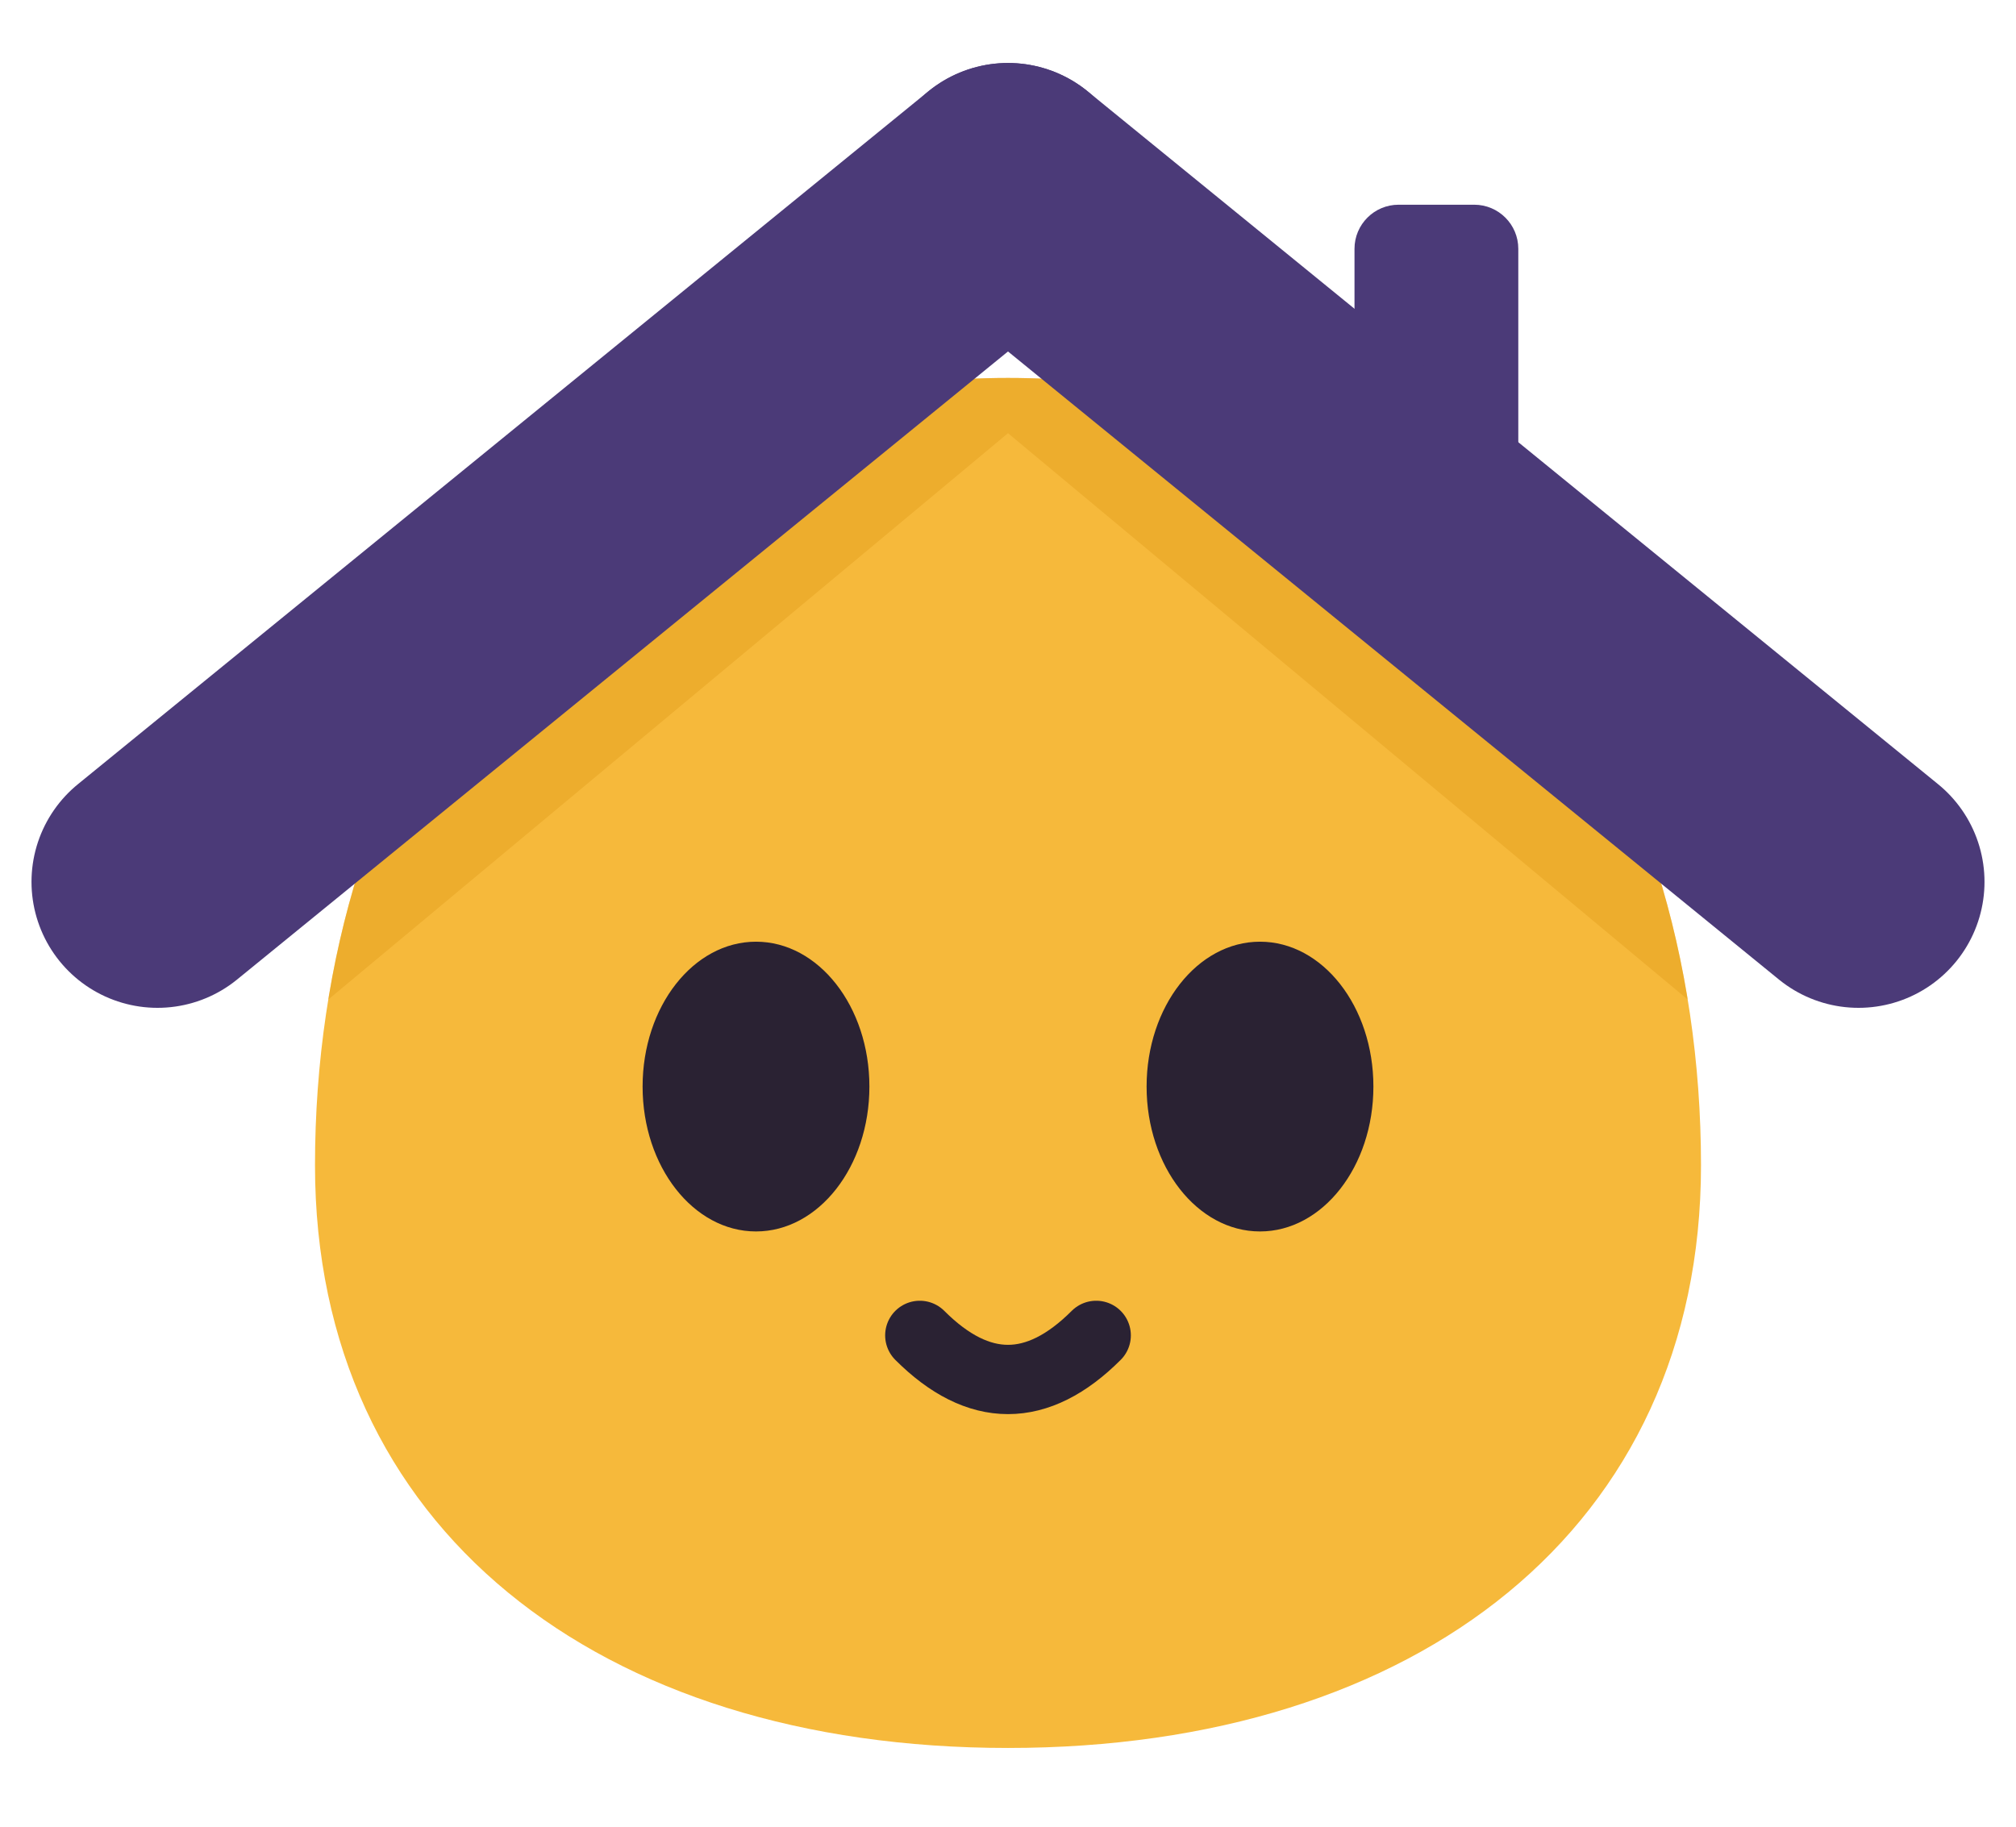
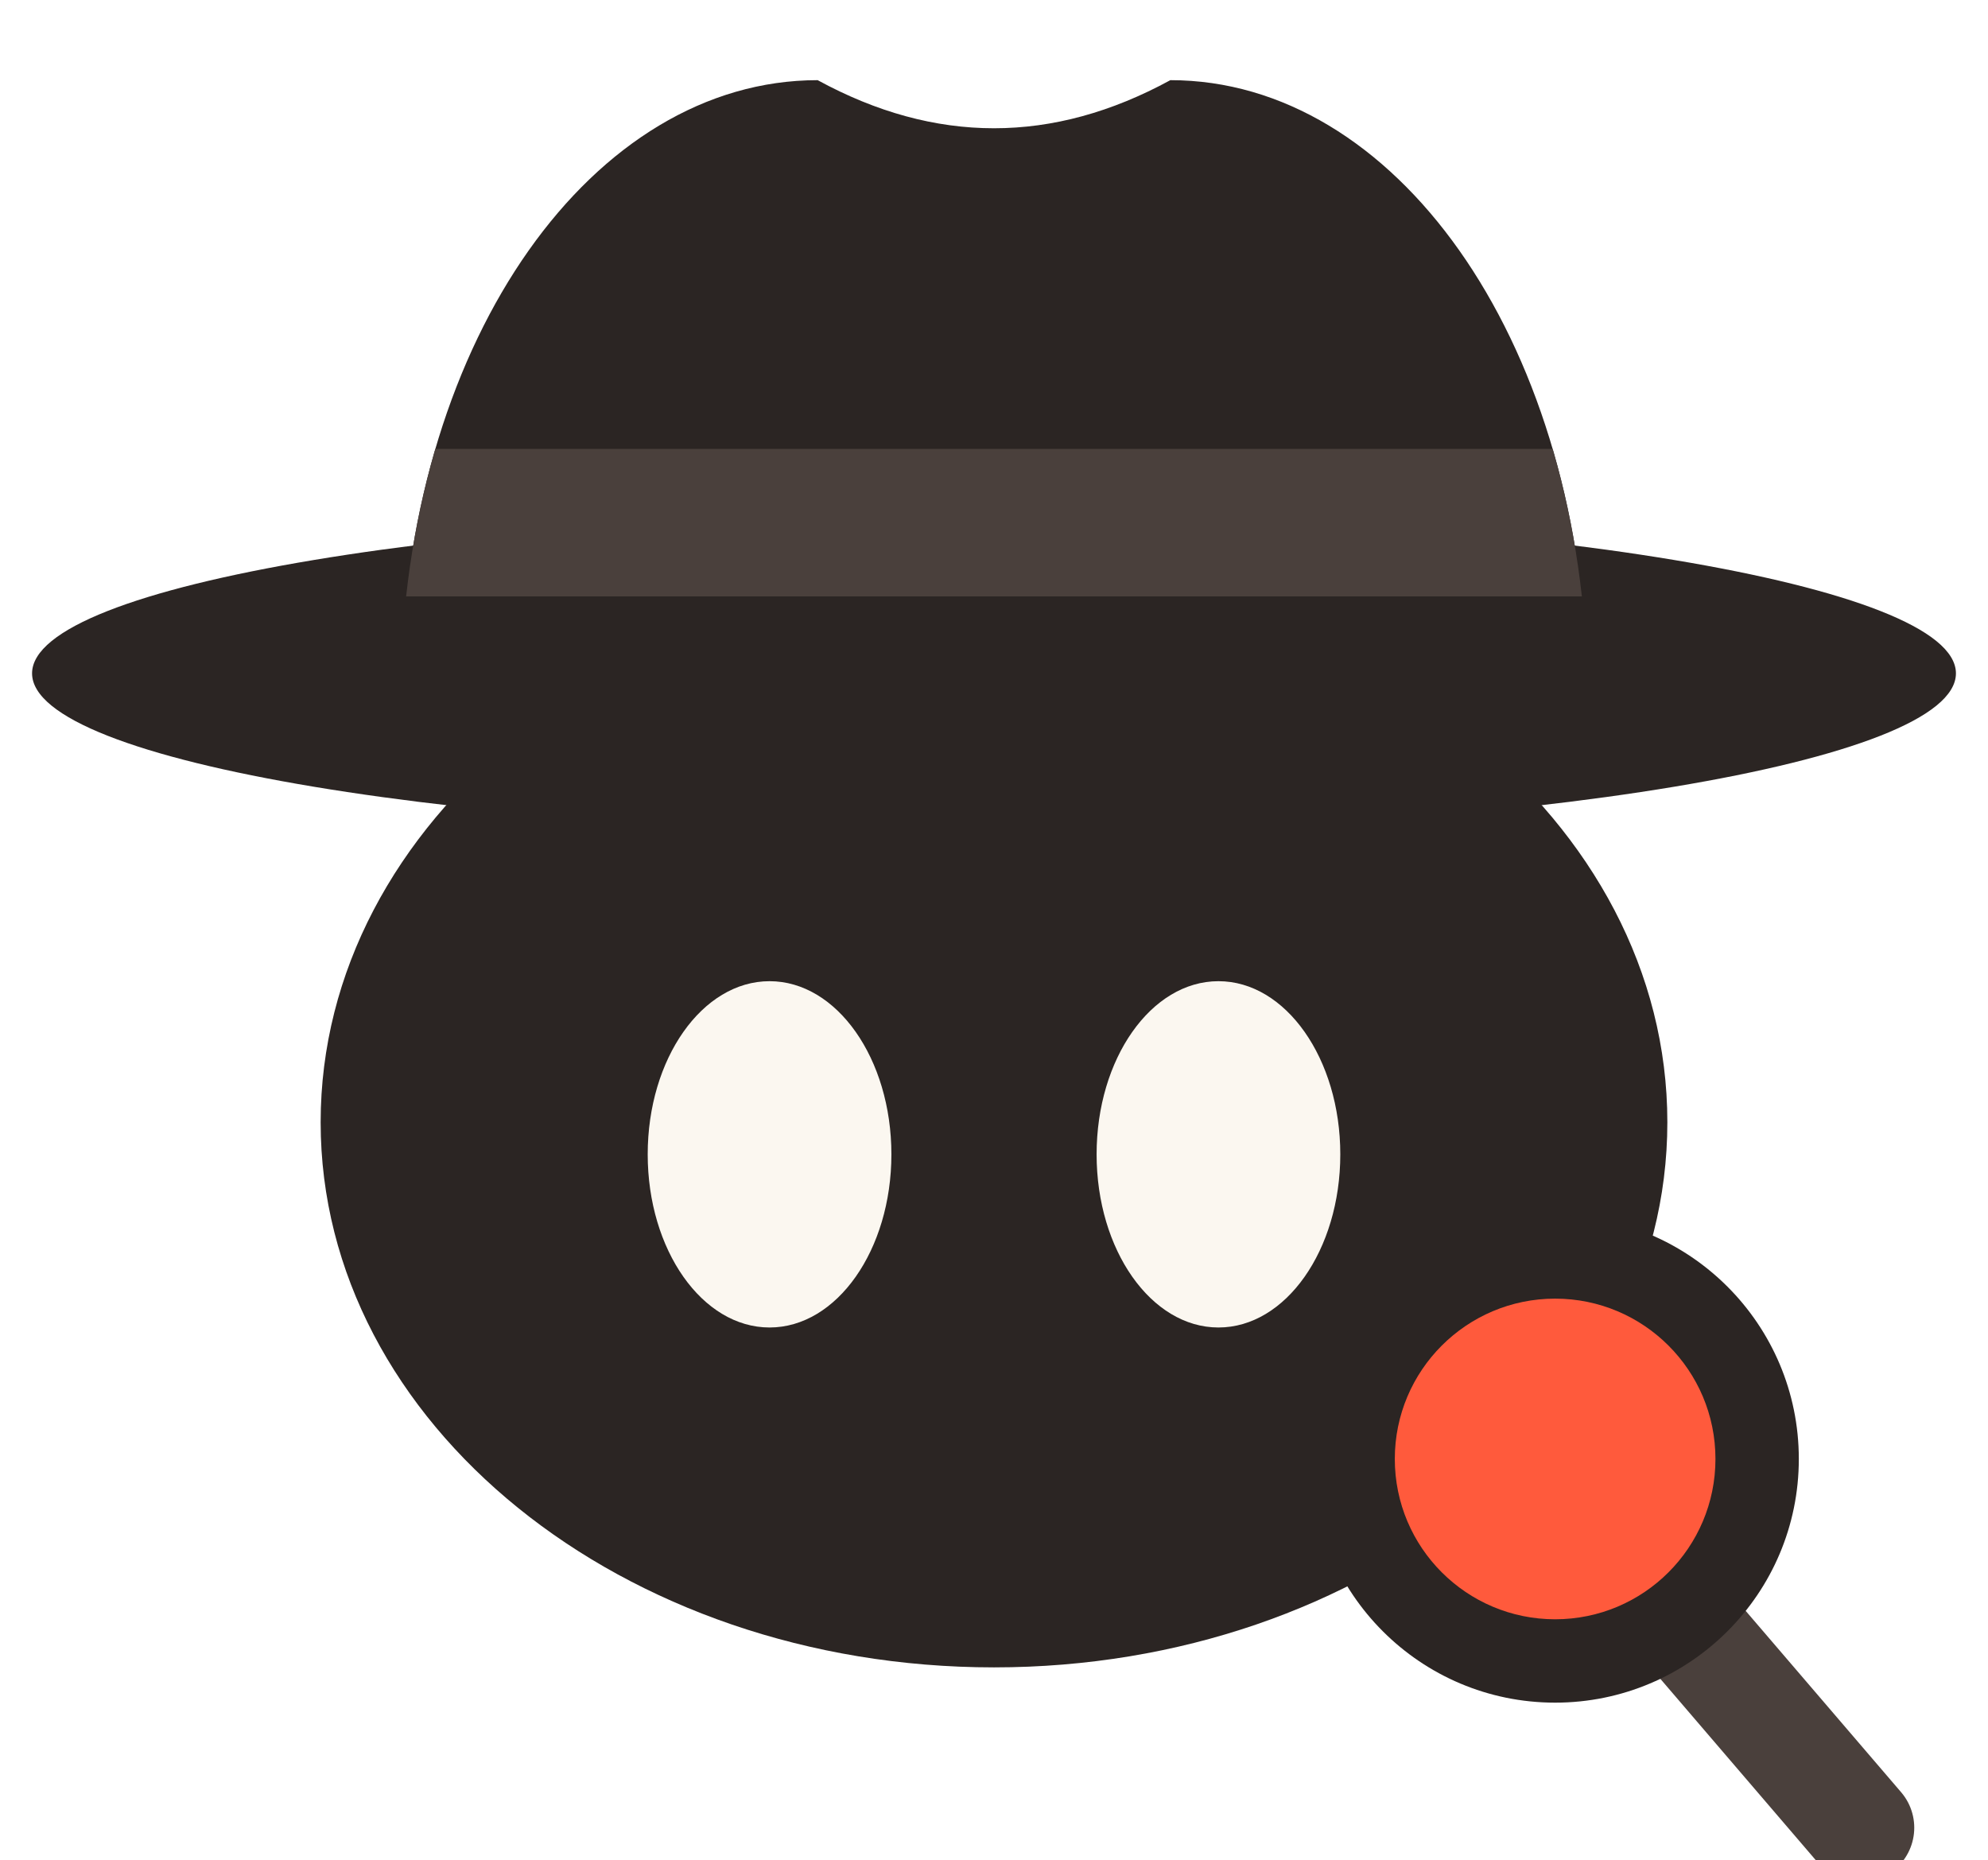
- <svg xmlns="http://www.w3.org/2000/svg" viewBox="0 3 64 58">
+ <svg xmlns="http://www.w3.org/2000/svg" viewBox="1 6 62 58">
  <defs>
-     <clipPath id="b">
-       <path d="M32 15C46.5 15 54 27 54 40C54 51.5 45 58.5 32 58.5C19 58.5 10 51.5 10 40C10 27 17.5 15 32 15Z" />
+     <clipPath id="c">
+       <path d="M13.5 27C13.8 16.5 19.5 8.5 26.5 8.5Q32 11.5 37.5 8.5C44.5 8.5 50.2 16.5 50.5 27Z" />
    </clipPath>
  </defs>
-   <path d="M32 15C46.5 15 54 27 54 40C54 51.5 45 58.5 32 58.5C19 58.5 10 51.5 10 40C10 27 17.5 15 32 15Z" fill="#F6B93B" />
-   <polyline clip-path="url(#b)" points="8,33.5 32,13.5 56,33.5" fill="none" stroke="#E39E1E" stroke-opacity=".45" stroke-width="5" stroke-linecap="round" stroke-linejoin="round" />
-   <ellipse cx="24" cy="37.5" rx="3.6" ry="4.6" fill="#2A2233" />
-   <ellipse cx="40" cy="37.5" rx="3.6" ry="4.6" fill="#2A2233" />
-   <path d="M29.2 45.4Q32 48.2 34.8 45.4" fill="none" stroke="#2A2233" stroke-width="2.2" stroke-linecap="round" />
-   <rect x="43" y="9.5" width="5.2" height="10" rx="1.4" fill="#4B3A78" />
-   <line x1="32" y1="9" x2="5" y2="31" stroke="#4B3A78" stroke-width="8" stroke-linecap="round" />
-   <line x1="32" y1="9" x2="59" y2="31" stroke="#4B3A78" stroke-width="8" stroke-linecap="round" />
+   <ellipse cx="32" cy="41" rx="21" ry="17" fill="#2B2523" />
+   <ellipse cx="25" cy="42" rx="3.8" ry="5.4" fill="#FBF7F0" />
+   <ellipse cx="39" cy="42" rx="3.8" ry="5.4" fill="#FBF7F0" />
+   <ellipse cx="32" cy="27" rx="30" ry="5" fill="#2B2523" />
+   <path d="M13.5 27C13.8 16.5 19.5 8.5 26.5 8.5Q32 11.5 37.5 8.5C44.5 8.5 50.2 16.5 50.5 27Z" fill="#2B2523" />
+   <rect clip-path="url(#c)" x="10" y="20" width="44" height="4.6" fill="#4A403C" />
+   <line x1="53" y1="56" x2="59" y2="63" stroke="#4A403C" stroke-width="3.4" stroke-linecap="round" />
+   <circle cx="49.5" cy="51.5" r="7.6" fill="#2B2523" />
+   <circle cx="49.5" cy="51.5" r="5" fill="#FF5A3C" />
</svg>
